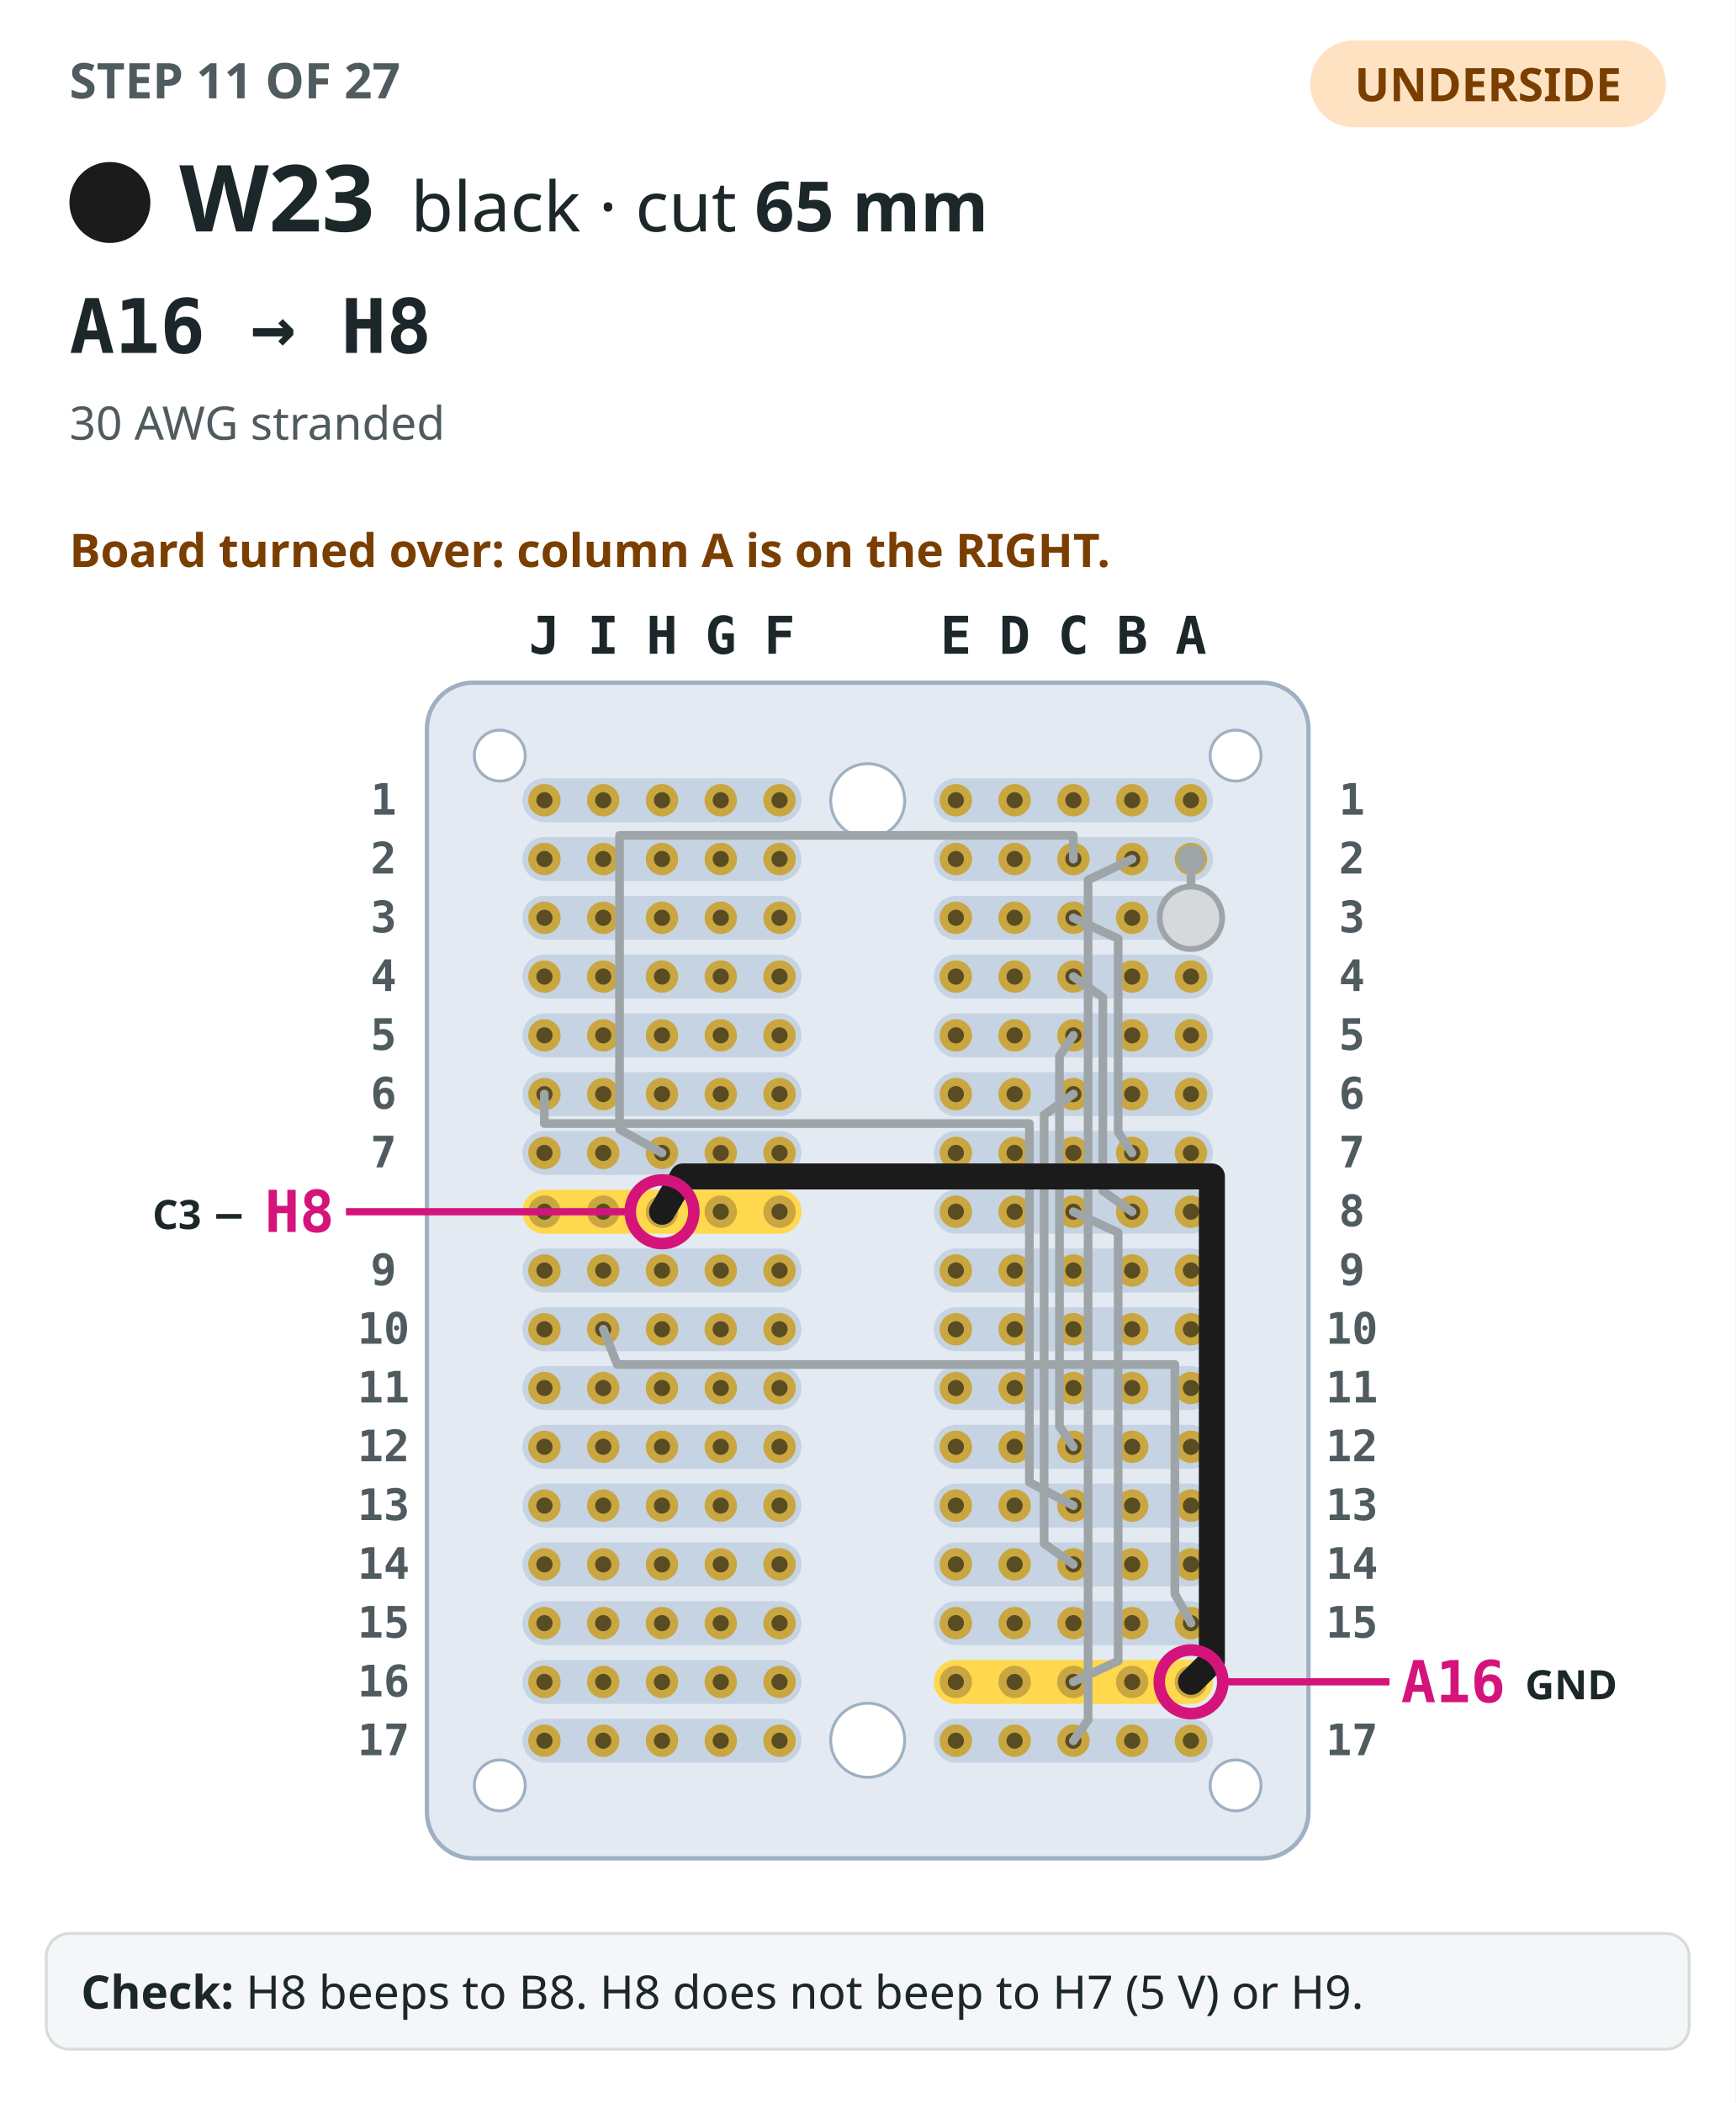
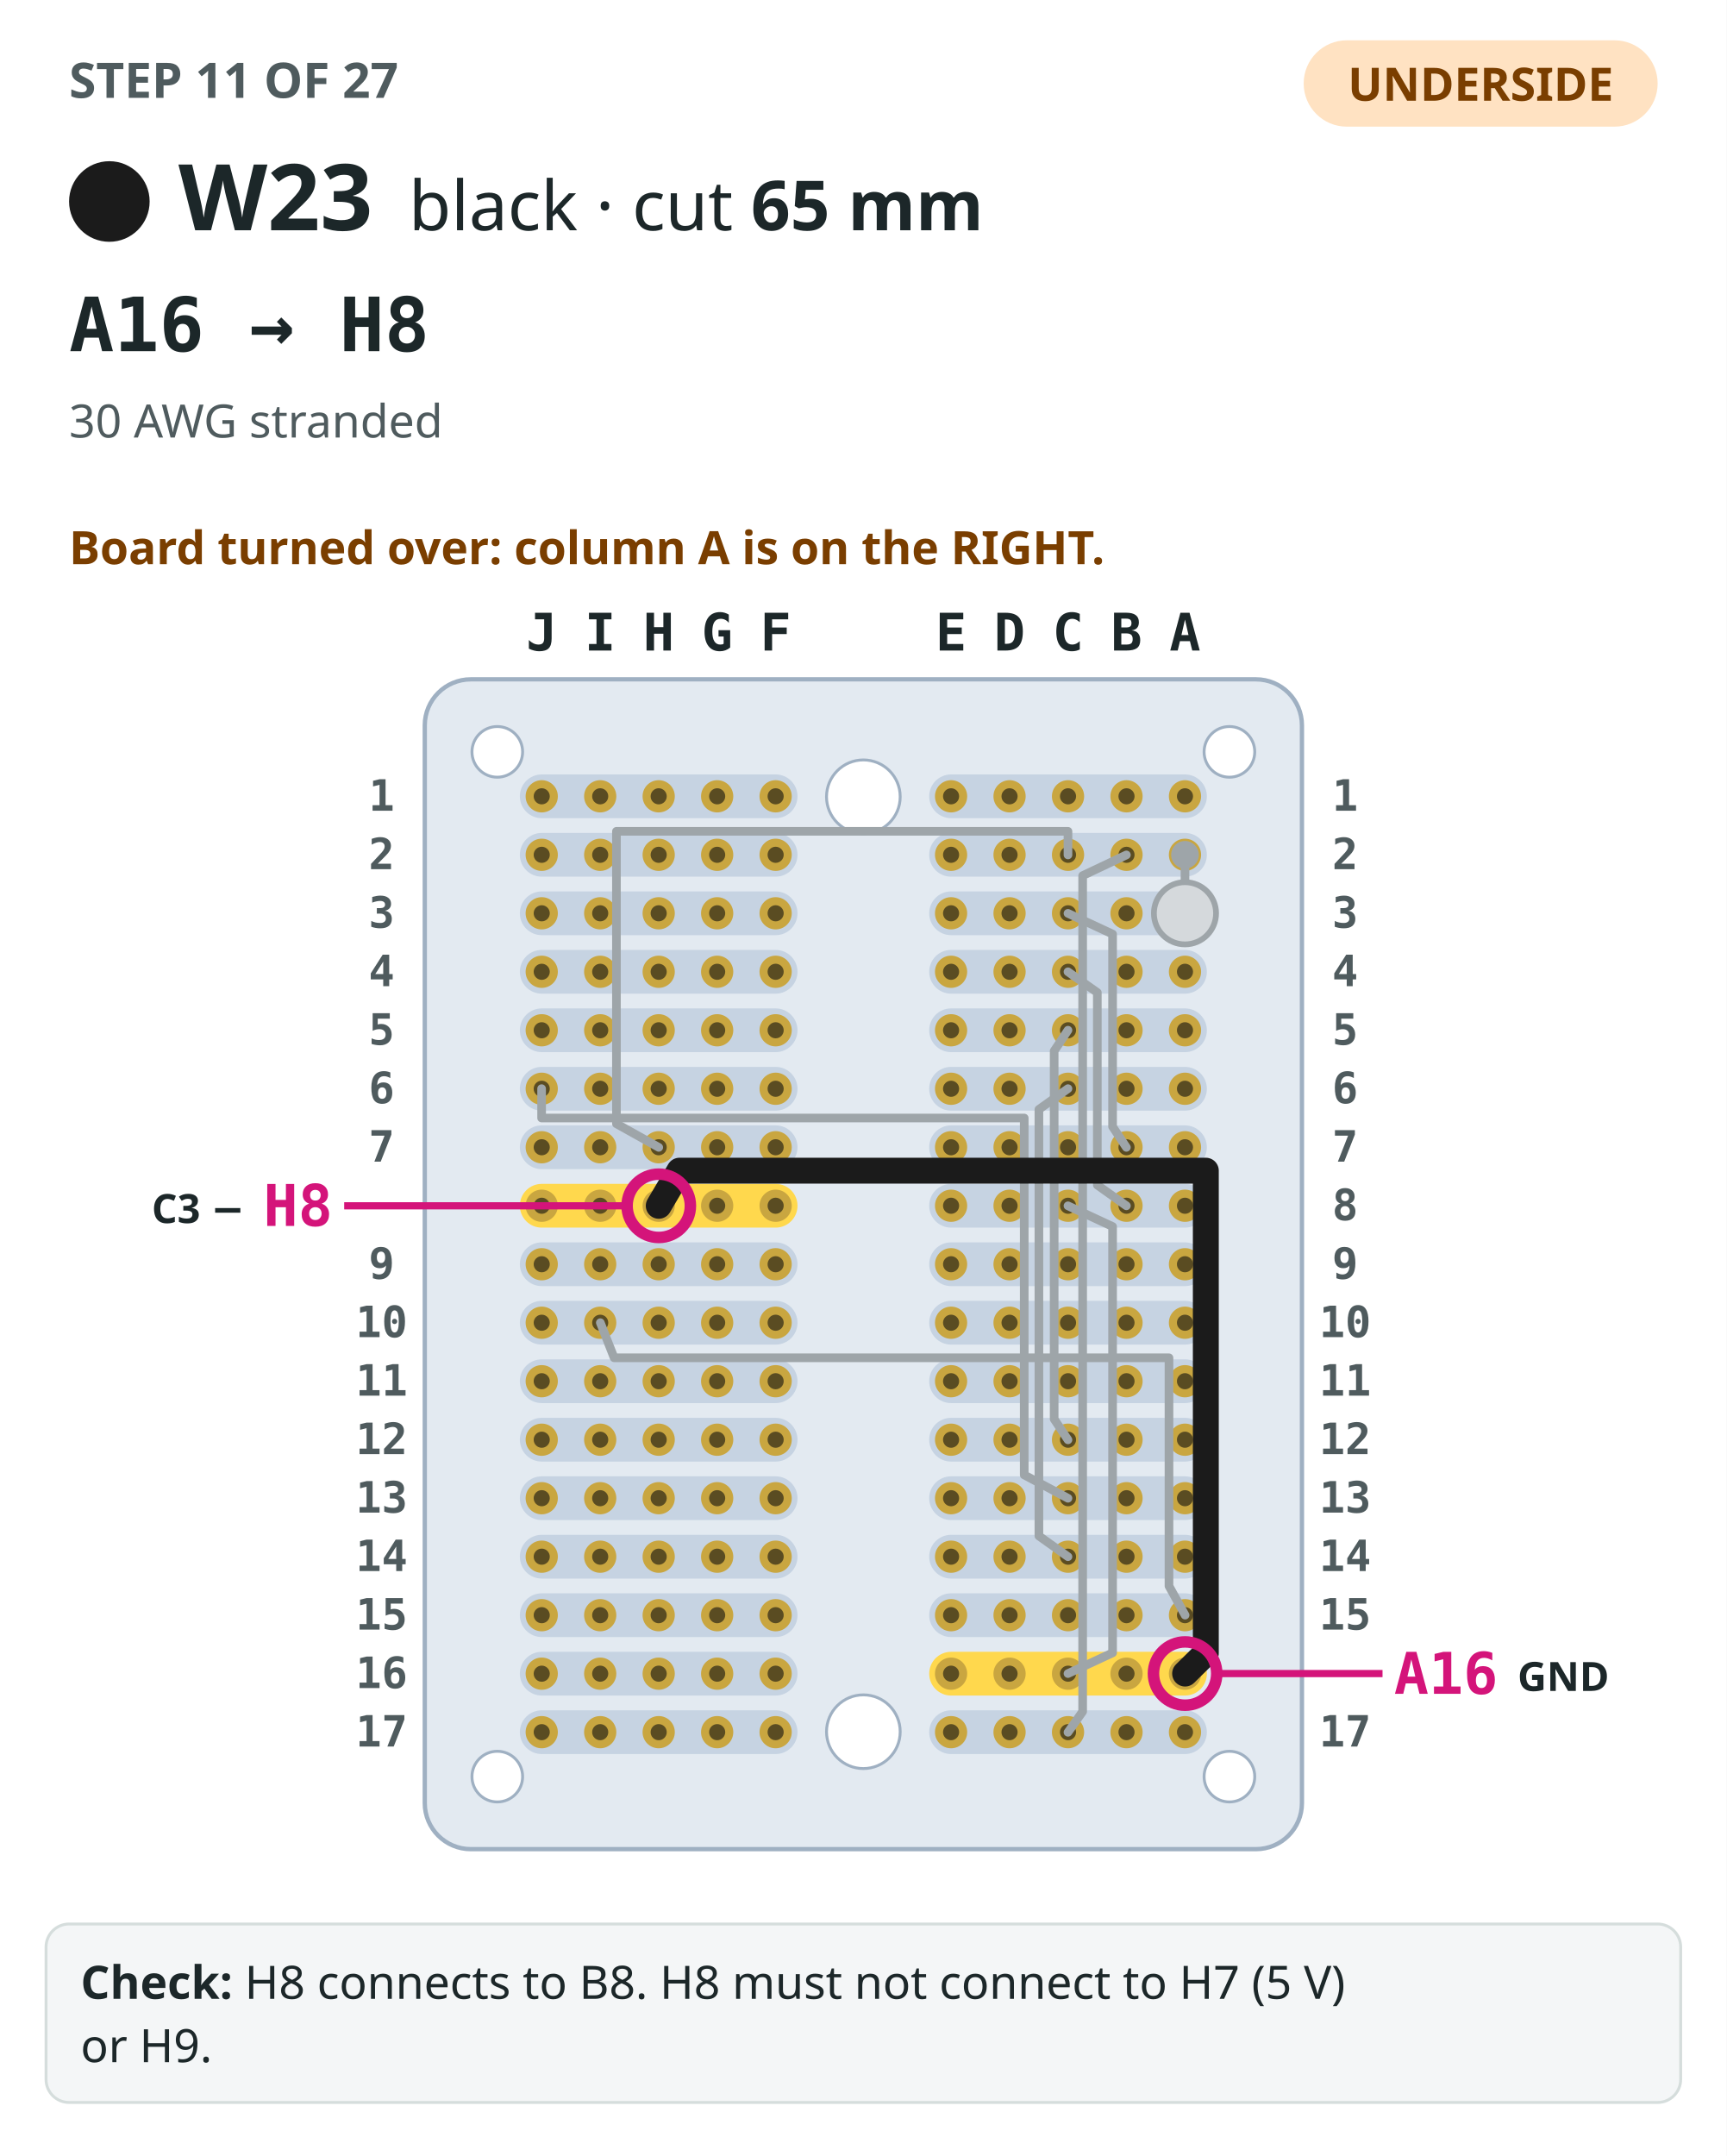
- <svg xmlns="http://www.w3.org/2000/svg" viewBox="0 0 600 727" role="img" aria-label="Step 11: The perfboard seen from the underside, turned over so column A is on the right, with the 10 earlier steps drawn in grey. W23, black, drawn bold from A16 to H8, both ends circled.">
-   <rect width="600" height="727" fill="#ffffff" />
+ <svg xmlns="http://www.w3.org/2000/svg" viewBox="0 0 600 749" role="img" aria-label="Step 11: The perfboard seen from the underside, turned over so column A is on the right, with the 10 earlier steps drawn in grey. W23, black, drawn bold from A16 to H8, both ends circled.">
+   <rect width="600" height="749" fill="#ffffff" />
  <text x="24" y="34" font-family="IBM Plex Sans,ui-sans-serif,system-ui,sans-serif" font-size="17" font-weight="700" fill="#4f5b5e">STEP 11 OF 27</text>
  <rect x="453" y="14" width="123" height="30" rx="15" fill="#ffe2c2" />
  <text x="514.5" y="35" text-anchor="middle" font-family="IBM Plex Sans,ui-sans-serif,system-ui,sans-serif" font-size="16" font-weight="700" fill="#7a3e00">UNDERSIDE</text>
  <circle cx="38" cy="70" r="13" fill="#1b1b1b" stroke="#1b1b1b" stroke-width="2" />
  <text x="62" y="80" font-family="IBM Plex Sans,ui-sans-serif,system-ui,sans-serif" font-size="32" font-weight="700" fill="#1c2729">W23</text>
  <text x="142" y="80" font-family="IBM Plex Sans,ui-sans-serif,system-ui,sans-serif" font-size="24" fill="#1c2729">black · cut <tspan font-weight="700">65 mm</tspan>
  </text>
  <text x="24" y="122" font-family="IBM Plex Mono,ui-monospace,SFMono-Regular,Menlo,monospace" font-size="26" font-weight="700" fill="#1c2729">A16 → H8</text>
  <text x="24" y="152" font-family="IBM Plex Sans,ui-sans-serif,system-ui,sans-serif" font-size="16" fill="#4f5b5e">30 AWG stranded</text>
  <text x="24" y="196" font-family="IBM Plex Sans,ui-sans-serif,system-ui,sans-serif" font-size="16" font-weight="600" fill="#7a3e00">Board turned over: column A is on the RIGHT.</text>
  <rect x="147.6" y="236" width="304.8" height="406.4" rx="16" fill="#e3eaf1" stroke="#9fb0c2" stroke-width="1.5" />
  <rect x="322.88" y="269.04" width="96.48" height="15.2" rx="7.6" fill="#c6d3e2" />
  <rect x="180.64" y="269.04" width="96.48" height="15.2" rx="7.6" fill="#c6d3e2" />
  <rect x="322.88" y="289.36" width="96.48" height="15.2" rx="7.6" fill="#c6d3e2" />
  <rect x="180.64" y="289.36" width="96.48" height="15.2" rx="7.6" fill="#c6d3e2" />
  <rect x="322.88" y="309.68" width="96.48" height="15.2" rx="7.6" fill="#c6d3e2" />
  <rect x="180.64" y="309.68" width="96.48" height="15.2" rx="7.6" fill="#c6d3e2" />
  <rect x="322.88" y="330" width="96.48" height="15.2" rx="7.6" fill="#c6d3e2" />
  <rect x="180.64" y="330" width="96.48" height="15.2" rx="7.6" fill="#c6d3e2" />
  <rect x="322.88" y="350.32" width="96.48" height="15.2" rx="7.6" fill="#c6d3e2" />
  <rect x="180.64" y="350.32" width="96.48" height="15.2" rx="7.6" fill="#c6d3e2" />
  <rect x="322.88" y="370.64" width="96.48" height="15.2" rx="7.6" fill="#c6d3e2" />
  <rect x="180.64" y="370.64" width="96.48" height="15.2" rx="7.6" fill="#c6d3e2" />
  <rect x="322.88" y="390.96" width="96.48" height="15.2" rx="7.6" fill="#c6d3e2" />
  <rect x="180.64" y="390.96" width="96.48" height="15.2" rx="7.6" fill="#c6d3e2" />
  <rect x="322.88" y="411.28" width="96.48" height="15.2" rx="7.6" fill="#c6d3e2" />
  <rect x="180.64" y="411.28" width="96.48" height="15.2" rx="7.6" fill="#ffd84d" />
  <rect x="322.88" y="431.6" width="96.48" height="15.2" rx="7.6" fill="#c6d3e2" />
  <rect x="180.64" y="431.6" width="96.48" height="15.2" rx="7.6" fill="#c6d3e2" />
  <rect x="322.88" y="451.92" width="96.48" height="15.2" rx="7.6" fill="#c6d3e2" />
  <rect x="180.64" y="451.92" width="96.48" height="15.2" rx="7.6" fill="#c6d3e2" />
  <rect x="322.88" y="472.24" width="96.48" height="15.2" rx="7.6" fill="#c6d3e2" />
  <rect x="180.64" y="472.24" width="96.48" height="15.2" rx="7.6" fill="#c6d3e2" />
  <rect x="322.88" y="492.56" width="96.48" height="15.2" rx="7.6" fill="#c6d3e2" />
  <rect x="180.64" y="492.56" width="96.48" height="15.2" rx="7.6" fill="#c6d3e2" />
  <rect x="322.88" y="512.88" width="96.48" height="15.2" rx="7.6" fill="#c6d3e2" />
  <rect x="180.64" y="512.88" width="96.48" height="15.2" rx="7.6" fill="#c6d3e2" />
  <rect x="322.88" y="533.2" width="96.48" height="15.2" rx="7.6" fill="#c6d3e2" />
  <rect x="180.64" y="533.2" width="96.48" height="15.2" rx="7.6" fill="#c6d3e2" />
  <rect x="322.88" y="553.52" width="96.48" height="15.2" rx="7.6" fill="#c6d3e2" />
  <rect x="180.64" y="553.52" width="96.48" height="15.2" rx="7.6" fill="#c6d3e2" />
  <rect x="322.88" y="573.84" width="96.48" height="15.2" rx="7.6" fill="#ffd84d" />
  <rect x="180.64" y="573.84" width="96.48" height="15.2" rx="7.6" fill="#c6d3e2" />
  <rect x="322.88" y="594.16" width="96.48" height="15.2" rx="7.6" fill="#c6d3e2" />
  <rect x="180.64" y="594.16" width="96.48" height="15.2" rx="7.6" fill="#c6d3e2" />
  <circle cx="300" cy="276.8" r="12.8" fill="#ffffff" stroke="#9fb0c2" />
  <circle cx="300" cy="601.6" r="12.8" fill="#ffffff" stroke="#9fb0c2" />
  <circle cx="427.2" cy="261.2" r="8.8" fill="#ffffff" stroke="#9fb0c2" />
  <circle cx="172.8" cy="261.2" r="8.8" fill="#ffffff" stroke="#9fb0c2" />
  <circle cx="427.2" cy="617.2" r="8.8" fill="#ffffff" stroke="#9fb0c2" />
  <circle cx="172.8" cy="617.2" r="8.8" fill="#ffffff" stroke="#9fb0c2" />
  <circle cx="411.76" cy="276.64" r="5.6" fill="#c9a640" />
  <circle cx="411.76" cy="276.64" r="2.8" fill="#5a4c22" />
  <circle cx="391.44" cy="276.64" r="5.6" fill="#c9a640" />
  <circle cx="391.44" cy="276.64" r="2.8" fill="#5a4c22" />
  <circle cx="371.12" cy="276.64" r="5.6" fill="#c9a640" />
  <circle cx="371.12" cy="276.64" r="2.8" fill="#5a4c22" />
  <circle cx="350.8" cy="276.64" r="5.6" fill="#c9a640" />
  <circle cx="350.8" cy="276.64" r="2.8" fill="#5a4c22" />
  <circle cx="330.48" cy="276.64" r="5.6" fill="#c9a640" />
  <circle cx="330.48" cy="276.64" r="2.8" fill="#5a4c22" />
  <circle cx="269.52" cy="276.64" r="5.6" fill="#c9a640" />
  <circle cx="269.52" cy="276.64" r="2.8" fill="#5a4c22" />
  <circle cx="249.2" cy="276.64" r="5.6" fill="#c9a640" />
  <circle cx="249.2" cy="276.64" r="2.8" fill="#5a4c22" />
  <circle cx="228.88" cy="276.64" r="5.6" fill="#c9a640" />
  <circle cx="228.88" cy="276.64" r="2.8" fill="#5a4c22" />
  <circle cx="208.56" cy="276.64" r="5.6" fill="#c9a640" />
  <circle cx="208.56" cy="276.64" r="2.8" fill="#5a4c22" />
  <circle cx="188.24" cy="276.64" r="5.6" fill="#c9a640" />
  <circle cx="188.24" cy="276.64" r="2.8" fill="#5a4c22" />
  <circle cx="411.76" cy="296.96" r="5.6" fill="#c9a640" />
  <circle cx="411.76" cy="296.96" r="2.8" fill="#5a4c22" />
  <circle cx="391.44" cy="296.96" r="5.6" fill="#c9a640" />
  <circle cx="391.44" cy="296.96" r="2.8" fill="#5a4c22" />
  <circle cx="371.12" cy="296.96" r="5.6" fill="#c9a640" />
  <circle cx="371.12" cy="296.96" r="2.8" fill="#5a4c22" />
  <circle cx="350.8" cy="296.96" r="5.6" fill="#c9a640" />
  <circle cx="350.8" cy="296.96" r="2.8" fill="#5a4c22" />
  <circle cx="330.48" cy="296.96" r="5.6" fill="#c9a640" />
  <circle cx="330.48" cy="296.96" r="2.8" fill="#5a4c22" />
  <circle cx="269.52" cy="296.96" r="5.6" fill="#c9a640" />
  <circle cx="269.52" cy="296.96" r="2.8" fill="#5a4c22" />
  <circle cx="249.2" cy="296.96" r="5.6" fill="#c9a640" />
  <circle cx="249.2" cy="296.96" r="2.8" fill="#5a4c22" />
  <circle cx="228.88" cy="296.96" r="5.6" fill="#c9a640" />
  <circle cx="228.88" cy="296.96" r="2.8" fill="#5a4c22" />
  <circle cx="208.56" cy="296.96" r="5.6" fill="#c9a640" />
  <circle cx="208.56" cy="296.96" r="2.8" fill="#5a4c22" />
  <circle cx="188.24" cy="296.96" r="5.6" fill="#c9a640" />
  <circle cx="188.24" cy="296.96" r="2.8" fill="#5a4c22" />
  <circle cx="411.76" cy="317.28" r="5.6" fill="#c9a640" />
  <circle cx="411.76" cy="317.28" r="2.8" fill="#5a4c22" />
  <circle cx="391.44" cy="317.28" r="5.6" fill="#c9a640" />
  <circle cx="391.44" cy="317.28" r="2.8" fill="#5a4c22" />
  <circle cx="371.12" cy="317.28" r="5.6" fill="#c9a640" />
  <circle cx="371.12" cy="317.28" r="2.8" fill="#5a4c22" />
  <circle cx="350.8" cy="317.28" r="5.6" fill="#c9a640" />
  <circle cx="350.8" cy="317.28" r="2.8" fill="#5a4c22" />
  <circle cx="330.48" cy="317.28" r="5.6" fill="#c9a640" />
  <circle cx="330.48" cy="317.28" r="2.8" fill="#5a4c22" />
  <circle cx="269.52" cy="317.28" r="5.6" fill="#c9a640" />
  <circle cx="269.52" cy="317.28" r="2.8" fill="#5a4c22" />
  <circle cx="249.2" cy="317.28" r="5.6" fill="#c9a640" />
  <circle cx="249.2" cy="317.28" r="2.8" fill="#5a4c22" />
  <circle cx="228.88" cy="317.28" r="5.6" fill="#c9a640" />
  <circle cx="228.88" cy="317.28" r="2.8" fill="#5a4c22" />
  <circle cx="208.56" cy="317.28" r="5.6" fill="#c9a640" />
  <circle cx="208.56" cy="317.28" r="2.8" fill="#5a4c22" />
  <circle cx="188.24" cy="317.28" r="5.6" fill="#c9a640" />
  <circle cx="188.24" cy="317.28" r="2.8" fill="#5a4c22" />
  <circle cx="411.76" cy="337.6" r="5.6" fill="#c9a640" />
  <circle cx="411.76" cy="337.6" r="2.8" fill="#5a4c22" />
  <circle cx="391.44" cy="337.6" r="5.6" fill="#c9a640" />
  <circle cx="391.44" cy="337.6" r="2.8" fill="#5a4c22" />
  <circle cx="371.12" cy="337.6" r="5.6" fill="#c9a640" />
  <circle cx="371.12" cy="337.6" r="2.8" fill="#5a4c22" />
  <circle cx="350.8" cy="337.6" r="5.6" fill="#c9a640" />
  <circle cx="350.8" cy="337.6" r="2.8" fill="#5a4c22" />
  <circle cx="330.48" cy="337.6" r="5.6" fill="#c9a640" />
  <circle cx="330.48" cy="337.6" r="2.8" fill="#5a4c22" />
  <circle cx="269.52" cy="337.6" r="5.6" fill="#c9a640" />
  <circle cx="269.52" cy="337.6" r="2.8" fill="#5a4c22" />
  <circle cx="249.2" cy="337.6" r="5.6" fill="#c9a640" />
  <circle cx="249.2" cy="337.6" r="2.8" fill="#5a4c22" />
  <circle cx="228.88" cy="337.6" r="5.6" fill="#c9a640" />
  <circle cx="228.88" cy="337.6" r="2.8" fill="#5a4c22" />
  <circle cx="208.56" cy="337.6" r="5.6" fill="#c9a640" />
  <circle cx="208.56" cy="337.6" r="2.8" fill="#5a4c22" />
  <circle cx="188.24" cy="337.6" r="5.6" fill="#c9a640" />
  <circle cx="188.24" cy="337.6" r="2.8" fill="#5a4c22" />
  <circle cx="411.76" cy="357.92" r="5.6" fill="#c9a640" />
  <circle cx="411.76" cy="357.92" r="2.8" fill="#5a4c22" />
  <circle cx="391.44" cy="357.92" r="5.6" fill="#c9a640" />
  <circle cx="391.44" cy="357.92" r="2.8" fill="#5a4c22" />
  <circle cx="371.12" cy="357.92" r="5.6" fill="#c9a640" />
  <circle cx="371.12" cy="357.92" r="2.8" fill="#5a4c22" />
  <circle cx="350.8" cy="357.92" r="5.6" fill="#c9a640" />
  <circle cx="350.8" cy="357.92" r="2.8" fill="#5a4c22" />
  <circle cx="330.48" cy="357.92" r="5.6" fill="#c9a640" />
  <circle cx="330.48" cy="357.92" r="2.8" fill="#5a4c22" />
  <circle cx="269.52" cy="357.92" r="5.6" fill="#c9a640" />
  <circle cx="269.52" cy="357.92" r="2.8" fill="#5a4c22" />
  <circle cx="249.2" cy="357.92" r="5.6" fill="#c9a640" />
  <circle cx="249.2" cy="357.92" r="2.8" fill="#5a4c22" />
  <circle cx="228.88" cy="357.92" r="5.6" fill="#c9a640" />
  <circle cx="228.88" cy="357.92" r="2.8" fill="#5a4c22" />
  <circle cx="208.56" cy="357.92" r="5.6" fill="#c9a640" />
  <circle cx="208.56" cy="357.92" r="2.8" fill="#5a4c22" />
  <circle cx="188.24" cy="357.92" r="5.6" fill="#c9a640" />
  <circle cx="188.24" cy="357.92" r="2.8" fill="#5a4c22" />
  <circle cx="411.76" cy="378.24" r="5.6" fill="#c9a640" />
  <circle cx="411.76" cy="378.24" r="2.8" fill="#5a4c22" />
  <circle cx="391.44" cy="378.24" r="5.6" fill="#c9a640" />
  <circle cx="391.44" cy="378.24" r="2.8" fill="#5a4c22" />
  <circle cx="371.12" cy="378.24" r="5.6" fill="#c9a640" />
  <circle cx="371.12" cy="378.24" r="2.8" fill="#5a4c22" />
  <circle cx="350.8" cy="378.24" r="5.6" fill="#c9a640" />
  <circle cx="350.8" cy="378.24" r="2.8" fill="#5a4c22" />
  <circle cx="330.48" cy="378.24" r="5.6" fill="#c9a640" />
  <circle cx="330.48" cy="378.24" r="2.8" fill="#5a4c22" />
  <circle cx="269.52" cy="378.24" r="5.6" fill="#c9a640" />
  <circle cx="269.52" cy="378.24" r="2.8" fill="#5a4c22" />
  <circle cx="249.2" cy="378.24" r="5.6" fill="#c9a640" />
  <circle cx="249.2" cy="378.24" r="2.8" fill="#5a4c22" />
  <circle cx="228.88" cy="378.24" r="5.6" fill="#c9a640" />
  <circle cx="228.88" cy="378.24" r="2.8" fill="#5a4c22" />
  <circle cx="208.56" cy="378.24" r="5.6" fill="#c9a640" />
  <circle cx="208.56" cy="378.24" r="2.8" fill="#5a4c22" />
  <circle cx="188.24" cy="378.24" r="5.6" fill="#c9a640" />
  <circle cx="188.24" cy="378.24" r="2.8" fill="#5a4c22" />
  <circle cx="411.76" cy="398.56" r="5.6" fill="#c9a640" />
  <circle cx="411.76" cy="398.56" r="2.8" fill="#5a4c22" />
  <circle cx="391.44" cy="398.56" r="5.6" fill="#c9a640" />
  <circle cx="391.44" cy="398.56" r="2.8" fill="#5a4c22" />
  <circle cx="371.12" cy="398.56" r="5.6" fill="#c9a640" />
  <circle cx="371.12" cy="398.56" r="2.8" fill="#5a4c22" />
  <circle cx="350.8" cy="398.56" r="5.6" fill="#c9a640" />
  <circle cx="350.8" cy="398.56" r="2.8" fill="#5a4c22" />
  <circle cx="330.48" cy="398.56" r="5.6" fill="#c9a640" />
  <circle cx="330.48" cy="398.56" r="2.8" fill="#5a4c22" />
  <circle cx="269.52" cy="398.56" r="5.6" fill="#c9a640" />
  <circle cx="269.52" cy="398.56" r="2.8" fill="#5a4c22" />
  <circle cx="249.2" cy="398.56" r="5.6" fill="#c9a640" />
  <circle cx="249.2" cy="398.56" r="2.8" fill="#5a4c22" />
  <circle cx="228.88" cy="398.56" r="5.6" fill="#c9a640" />
  <circle cx="228.88" cy="398.56" r="2.8" fill="#5a4c22" />
  <circle cx="208.56" cy="398.56" r="5.6" fill="#c9a640" />
  <circle cx="208.56" cy="398.56" r="2.8" fill="#5a4c22" />
  <circle cx="188.24" cy="398.56" r="5.6" fill="#c9a640" />
  <circle cx="188.24" cy="398.56" r="2.8" fill="#5a4c22" />
  <circle cx="411.76" cy="418.88" r="5.6" fill="#c9a640" />
  <circle cx="411.76" cy="418.88" r="2.8" fill="#5a4c22" />
  <circle cx="391.44" cy="418.88" r="5.6" fill="#c9a640" />
  <circle cx="391.44" cy="418.88" r="2.8" fill="#5a4c22" />
  <circle cx="371.12" cy="418.88" r="5.6" fill="#c9a640" />
  <circle cx="371.12" cy="418.88" r="2.8" fill="#5a4c22" />
  <circle cx="350.8" cy="418.88" r="5.6" fill="#c9a640" />
  <circle cx="350.8" cy="418.88" r="2.8" fill="#5a4c22" />
  <circle cx="330.48" cy="418.88" r="5.6" fill="#c9a640" />
  <circle cx="330.48" cy="418.88" r="2.8" fill="#5a4c22" />
  <circle cx="269.52" cy="418.88" r="5.6" fill="#c9a640" />
  <circle cx="269.52" cy="418.88" r="2.8" fill="#5a4c22" />
  <circle cx="249.2" cy="418.88" r="5.6" fill="#c9a640" />
  <circle cx="249.2" cy="418.88" r="2.8" fill="#5a4c22" />
  <circle cx="228.88" cy="418.88" r="5.6" fill="#c9a640" />
  <circle cx="228.88" cy="418.88" r="2.8" fill="#5a4c22" />
  <circle cx="208.56" cy="418.88" r="5.6" fill="#c9a640" />
  <circle cx="208.56" cy="418.88" r="2.8" fill="#5a4c22" />
  <circle cx="188.24" cy="418.88" r="5.6" fill="#c9a640" />
  <circle cx="188.24" cy="418.88" r="2.8" fill="#5a4c22" />
  <circle cx="411.76" cy="439.2" r="5.6" fill="#c9a640" />
  <circle cx="411.76" cy="439.2" r="2.8" fill="#5a4c22" />
  <circle cx="391.44" cy="439.2" r="5.6" fill="#c9a640" />
  <circle cx="391.44" cy="439.2" r="2.8" fill="#5a4c22" />
  <circle cx="371.12" cy="439.2" r="5.6" fill="#c9a640" />
  <circle cx="371.12" cy="439.2" r="2.8" fill="#5a4c22" />
  <circle cx="350.8" cy="439.2" r="5.6" fill="#c9a640" />
  <circle cx="350.8" cy="439.2" r="2.8" fill="#5a4c22" />
  <circle cx="330.48" cy="439.2" r="5.6" fill="#c9a640" />
  <circle cx="330.48" cy="439.2" r="2.8" fill="#5a4c22" />
  <circle cx="269.52" cy="439.2" r="5.6" fill="#c9a640" />
  <circle cx="269.52" cy="439.2" r="2.8" fill="#5a4c22" />
  <circle cx="249.2" cy="439.2" r="5.6" fill="#c9a640" />
  <circle cx="249.2" cy="439.2" r="2.8" fill="#5a4c22" />
  <circle cx="228.88" cy="439.2" r="5.6" fill="#c9a640" />
  <circle cx="228.88" cy="439.2" r="2.8" fill="#5a4c22" />
  <circle cx="208.56" cy="439.2" r="5.6" fill="#c9a640" />
  <circle cx="208.56" cy="439.2" r="2.8" fill="#5a4c22" />
  <circle cx="188.24" cy="439.2" r="5.6" fill="#c9a640" />
  <circle cx="188.24" cy="439.2" r="2.8" fill="#5a4c22" />
  <circle cx="411.76" cy="459.52" r="5.6" fill="#c9a640" />
  <circle cx="411.76" cy="459.52" r="2.8" fill="#5a4c22" />
  <circle cx="391.44" cy="459.52" r="5.6" fill="#c9a640" />
  <circle cx="391.44" cy="459.52" r="2.8" fill="#5a4c22" />
  <circle cx="371.12" cy="459.52" r="5.6" fill="#c9a640" />
  <circle cx="371.12" cy="459.52" r="2.8" fill="#5a4c22" />
  <circle cx="350.8" cy="459.52" r="5.6" fill="#c9a640" />
  <circle cx="350.8" cy="459.52" r="2.8" fill="#5a4c22" />
  <circle cx="330.48" cy="459.52" r="5.6" fill="#c9a640" />
  <circle cx="330.48" cy="459.52" r="2.8" fill="#5a4c22" />
  <circle cx="269.52" cy="459.52" r="5.6" fill="#c9a640" />
  <circle cx="269.52" cy="459.52" r="2.8" fill="#5a4c22" />
  <circle cx="249.2" cy="459.52" r="5.6" fill="#c9a640" />
  <circle cx="249.2" cy="459.52" r="2.8" fill="#5a4c22" />
  <circle cx="228.88" cy="459.52" r="5.6" fill="#c9a640" />
  <circle cx="228.88" cy="459.52" r="2.8" fill="#5a4c22" />
  <circle cx="208.56" cy="459.52" r="5.6" fill="#c9a640" />
  <circle cx="208.56" cy="459.52" r="2.8" fill="#5a4c22" />
  <circle cx="188.24" cy="459.52" r="5.6" fill="#c9a640" />
  <circle cx="188.24" cy="459.52" r="2.8" fill="#5a4c22" />
  <circle cx="411.76" cy="479.84" r="5.6" fill="#c9a640" />
  <circle cx="411.76" cy="479.84" r="2.8" fill="#5a4c22" />
  <circle cx="391.44" cy="479.84" r="5.6" fill="#c9a640" />
  <circle cx="391.44" cy="479.84" r="2.8" fill="#5a4c22" />
  <circle cx="371.12" cy="479.84" r="5.6" fill="#c9a640" />
  <circle cx="371.12" cy="479.84" r="2.8" fill="#5a4c22" />
  <circle cx="350.8" cy="479.84" r="5.6" fill="#c9a640" />
  <circle cx="350.8" cy="479.84" r="2.8" fill="#5a4c22" />
  <circle cx="330.48" cy="479.84" r="5.6" fill="#c9a640" />
  <circle cx="330.48" cy="479.84" r="2.8" fill="#5a4c22" />
  <circle cx="269.52" cy="479.84" r="5.6" fill="#c9a640" />
  <circle cx="269.52" cy="479.84" r="2.8" fill="#5a4c22" />
  <circle cx="249.2" cy="479.84" r="5.6" fill="#c9a640" />
  <circle cx="249.2" cy="479.84" r="2.8" fill="#5a4c22" />
  <circle cx="228.88" cy="479.84" r="5.6" fill="#c9a640" />
  <circle cx="228.88" cy="479.84" r="2.8" fill="#5a4c22" />
  <circle cx="208.56" cy="479.84" r="5.6" fill="#c9a640" />
  <circle cx="208.56" cy="479.84" r="2.8" fill="#5a4c22" />
  <circle cx="188.24" cy="479.84" r="5.6" fill="#c9a640" />
  <circle cx="188.24" cy="479.84" r="2.8" fill="#5a4c22" />
  <circle cx="411.76" cy="500.16" r="5.6" fill="#c9a640" />
  <circle cx="411.76" cy="500.16" r="2.8" fill="#5a4c22" />
  <circle cx="391.44" cy="500.16" r="5.6" fill="#c9a640" />
  <circle cx="391.44" cy="500.16" r="2.8" fill="#5a4c22" />
  <circle cx="371.12" cy="500.16" r="5.6" fill="#c9a640" />
  <circle cx="371.12" cy="500.16" r="2.8" fill="#5a4c22" />
  <circle cx="350.8" cy="500.16" r="5.6" fill="#c9a640" />
  <circle cx="350.8" cy="500.16" r="2.8" fill="#5a4c22" />
  <circle cx="330.48" cy="500.16" r="5.6" fill="#c9a640" />
  <circle cx="330.48" cy="500.16" r="2.8" fill="#5a4c22" />
  <circle cx="269.52" cy="500.16" r="5.6" fill="#c9a640" />
  <circle cx="269.52" cy="500.16" r="2.8" fill="#5a4c22" />
  <circle cx="249.2" cy="500.16" r="5.6" fill="#c9a640" />
  <circle cx="249.2" cy="500.16" r="2.8" fill="#5a4c22" />
  <circle cx="228.88" cy="500.16" r="5.6" fill="#c9a640" />
  <circle cx="228.88" cy="500.16" r="2.8" fill="#5a4c22" />
  <circle cx="208.56" cy="500.16" r="5.6" fill="#c9a640" />
  <circle cx="208.56" cy="500.16" r="2.8" fill="#5a4c22" />
  <circle cx="188.24" cy="500.16" r="5.6" fill="#c9a640" />
  <circle cx="188.24" cy="500.16" r="2.8" fill="#5a4c22" />
  <circle cx="411.76" cy="520.48" r="5.6" fill="#c9a640" />
  <circle cx="411.76" cy="520.48" r="2.8" fill="#5a4c22" />
  <circle cx="391.44" cy="520.48" r="5.6" fill="#c9a640" />
  <circle cx="391.44" cy="520.48" r="2.8" fill="#5a4c22" />
  <circle cx="371.12" cy="520.48" r="5.6" fill="#c9a640" />
  <circle cx="371.12" cy="520.48" r="2.8" fill="#5a4c22" />
  <circle cx="350.8" cy="520.48" r="5.6" fill="#c9a640" />
  <circle cx="350.8" cy="520.48" r="2.8" fill="#5a4c22" />
  <circle cx="330.48" cy="520.48" r="5.6" fill="#c9a640" />
  <circle cx="330.48" cy="520.48" r="2.8" fill="#5a4c22" />
  <circle cx="269.52" cy="520.48" r="5.6" fill="#c9a640" />
  <circle cx="269.52" cy="520.48" r="2.8" fill="#5a4c22" />
  <circle cx="249.2" cy="520.48" r="5.6" fill="#c9a640" />
  <circle cx="249.2" cy="520.48" r="2.8" fill="#5a4c22" />
  <circle cx="228.88" cy="520.48" r="5.6" fill="#c9a640" />
  <circle cx="228.88" cy="520.48" r="2.8" fill="#5a4c22" />
  <circle cx="208.56" cy="520.48" r="5.6" fill="#c9a640" />
  <circle cx="208.56" cy="520.48" r="2.8" fill="#5a4c22" />
  <circle cx="188.24" cy="520.48" r="5.6" fill="#c9a640" />
  <circle cx="188.24" cy="520.48" r="2.8" fill="#5a4c22" />
  <circle cx="411.76" cy="540.8" r="5.6" fill="#c9a640" />
  <circle cx="411.76" cy="540.8" r="2.8" fill="#5a4c22" />
  <circle cx="391.44" cy="540.8" r="5.6" fill="#c9a640" />
  <circle cx="391.44" cy="540.8" r="2.8" fill="#5a4c22" />
  <circle cx="371.12" cy="540.8" r="5.6" fill="#c9a640" />
  <circle cx="371.12" cy="540.8" r="2.8" fill="#5a4c22" />
  <circle cx="350.8" cy="540.8" r="5.6" fill="#c9a640" />
  <circle cx="350.8" cy="540.8" r="2.8" fill="#5a4c22" />
  <circle cx="330.48" cy="540.8" r="5.6" fill="#c9a640" />
  <circle cx="330.48" cy="540.8" r="2.8" fill="#5a4c22" />
  <circle cx="269.52" cy="540.8" r="5.6" fill="#c9a640" />
  <circle cx="269.52" cy="540.8" r="2.8" fill="#5a4c22" />
  <circle cx="249.2" cy="540.8" r="5.6" fill="#c9a640" />
  <circle cx="249.2" cy="540.8" r="2.8" fill="#5a4c22" />
  <circle cx="228.88" cy="540.8" r="5.6" fill="#c9a640" />
  <circle cx="228.88" cy="540.8" r="2.8" fill="#5a4c22" />
  <circle cx="208.56" cy="540.8" r="5.6" fill="#c9a640" />
  <circle cx="208.56" cy="540.8" r="2.8" fill="#5a4c22" />
  <circle cx="188.24" cy="540.8" r="5.6" fill="#c9a640" />
  <circle cx="188.24" cy="540.8" r="2.8" fill="#5a4c22" />
  <circle cx="411.76" cy="561.12" r="5.6" fill="#c9a640" />
  <circle cx="411.76" cy="561.12" r="2.8" fill="#5a4c22" />
  <circle cx="391.44" cy="561.12" r="5.6" fill="#c9a640" />
  <circle cx="391.44" cy="561.12" r="2.8" fill="#5a4c22" />
  <circle cx="371.12" cy="561.12" r="5.6" fill="#c9a640" />
  <circle cx="371.12" cy="561.12" r="2.8" fill="#5a4c22" />
  <circle cx="350.8" cy="561.12" r="5.6" fill="#c9a640" />
  <circle cx="350.8" cy="561.12" r="2.8" fill="#5a4c22" />
  <circle cx="330.48" cy="561.12" r="5.6" fill="#c9a640" />
  <circle cx="330.48" cy="561.12" r="2.8" fill="#5a4c22" />
  <circle cx="269.52" cy="561.12" r="5.6" fill="#c9a640" />
  <circle cx="269.52" cy="561.12" r="2.8" fill="#5a4c22" />
  <circle cx="249.2" cy="561.12" r="5.6" fill="#c9a640" />
  <circle cx="249.2" cy="561.12" r="2.8" fill="#5a4c22" />
  <circle cx="228.88" cy="561.12" r="5.6" fill="#c9a640" />
  <circle cx="228.88" cy="561.12" r="2.8" fill="#5a4c22" />
  <circle cx="208.56" cy="561.12" r="5.6" fill="#c9a640" />
  <circle cx="208.56" cy="561.12" r="2.8" fill="#5a4c22" />
  <circle cx="188.24" cy="561.12" r="5.6" fill="#c9a640" />
  <circle cx="188.24" cy="561.12" r="2.8" fill="#5a4c22" />
  <circle cx="411.76" cy="581.44" r="5.6" fill="#c9a640" />
  <circle cx="411.76" cy="581.44" r="2.8" fill="#5a4c22" />
  <circle cx="391.44" cy="581.44" r="5.6" fill="#c9a640" />
  <circle cx="391.44" cy="581.44" r="2.8" fill="#5a4c22" />
  <circle cx="371.12" cy="581.44" r="5.6" fill="#c9a640" />
  <circle cx="371.12" cy="581.44" r="2.8" fill="#5a4c22" />
  <circle cx="350.8" cy="581.44" r="5.6" fill="#c9a640" />
  <circle cx="350.8" cy="581.44" r="2.8" fill="#5a4c22" />
  <circle cx="330.48" cy="581.44" r="5.6" fill="#c9a640" />
  <circle cx="330.48" cy="581.44" r="2.8" fill="#5a4c22" />
  <circle cx="269.52" cy="581.44" r="5.6" fill="#c9a640" />
  <circle cx="269.52" cy="581.44" r="2.8" fill="#5a4c22" />
  <circle cx="249.2" cy="581.44" r="5.6" fill="#c9a640" />
  <circle cx="249.2" cy="581.44" r="2.8" fill="#5a4c22" />
  <circle cx="228.88" cy="581.44" r="5.6" fill="#c9a640" />
  <circle cx="228.88" cy="581.44" r="2.8" fill="#5a4c22" />
  <circle cx="208.56" cy="581.44" r="5.6" fill="#c9a640" />
  <circle cx="208.56" cy="581.44" r="2.8" fill="#5a4c22" />
  <circle cx="188.24" cy="581.44" r="5.6" fill="#c9a640" />
  <circle cx="188.24" cy="581.44" r="2.8" fill="#5a4c22" />
  <circle cx="411.76" cy="601.76" r="5.6" fill="#c9a640" />
  <circle cx="411.76" cy="601.76" r="2.8" fill="#5a4c22" />
  <circle cx="391.44" cy="601.76" r="5.6" fill="#c9a640" />
  <circle cx="391.44" cy="601.76" r="2.8" fill="#5a4c22" />
  <circle cx="371.12" cy="601.76" r="5.6" fill="#c9a640" />
  <circle cx="371.12" cy="601.76" r="2.8" fill="#5a4c22" />
  <circle cx="350.8" cy="601.76" r="5.6" fill="#c9a640" />
  <circle cx="350.8" cy="601.76" r="2.8" fill="#5a4c22" />
  <circle cx="330.48" cy="601.76" r="5.6" fill="#c9a640" />
  <circle cx="330.48" cy="601.76" r="2.8" fill="#5a4c22" />
  <circle cx="269.52" cy="601.76" r="5.6" fill="#c9a640" />
  <circle cx="269.52" cy="601.76" r="2.8" fill="#5a4c22" />
  <circle cx="249.2" cy="601.76" r="5.6" fill="#c9a640" />
  <circle cx="249.2" cy="601.76" r="2.8" fill="#5a4c22" />
  <circle cx="228.88" cy="601.76" r="5.6" fill="#c9a640" />
  <circle cx="228.88" cy="601.76" r="2.8" fill="#5a4c22" />
  <circle cx="208.56" cy="601.76" r="5.6" fill="#c9a640" />
  <circle cx="208.56" cy="601.76" r="2.8" fill="#5a4c22" />
  <circle cx="188.24" cy="601.76" r="5.6" fill="#c9a640" />
  <circle cx="188.24" cy="601.76" r="2.8" fill="#5a4c22" />
  <line x1="411.76" y1="317.28" x2="411.76" y2="296.96" stroke="#9ea5a9" stroke-width="3" />
  <circle cx="411.76" cy="317.28" r="10.8" fill="#d5d9dc" stroke="#9ea5a9" stroke-width="2" />
  <circle cx="411.76" cy="296.96" r="4.8" fill="#9ea5a9" />
  <polyline points="391.4,398.6 386.6,391.4 386.6,324.5 371.1,317.3" fill="none" stroke="#9ea5a9" stroke-width="3" stroke-linecap="round" stroke-linejoin="round" />
  <polyline points="391.4,418.9 381.3,411.7 381.3,344.8 371.1,337.6" fill="none" stroke="#9ea5a9" stroke-width="3" stroke-linecap="round" stroke-linejoin="round" />
  <polyline points="371.1,500.2 366.3,493.0 366.3,365.1 371.1,357.9" fill="none" stroke="#9ea5a9" stroke-width="3" stroke-linecap="round" stroke-linejoin="round" />
  <polyline points="371.1,540.8 361.0,533.6 361.0,385.4 371.1,378.2" fill="none" stroke="#9ea5a9" stroke-width="3" stroke-linecap="round" stroke-linejoin="round" />
  <polyline points="371.1,418.9 386.6,426.1 386.6,574.2 371.1,581.4" fill="none" stroke="#9ea5a9" stroke-width="3" stroke-linecap="round" stroke-linejoin="round" />
  <polyline points="371.1,297.0 371.1,288.8 214.2,288.8 214.2,390.4 228.9,398.6" fill="none" stroke="#9ea5a9" stroke-width="3" stroke-linecap="round" stroke-linejoin="round" />
  <polyline points="411.8,561.1 406.2,551.0 406.2,471.7 213.4,471.7 208.6,459.5" fill="none" stroke="#9ea5a9" stroke-width="3" stroke-linecap="round" stroke-linejoin="round" />
  <polyline points="371.1,520.5 355.9,512.4 355.9,388.4 188.2,388.4 188.2,378.2" fill="none" stroke="#9ea5a9" stroke-width="3" stroke-linecap="round" stroke-linejoin="round" />
  <polyline points="391.4,297.0 376.2,304.2 376.2,594.6 371.1,601.8" fill="none" stroke="#9ea5a9" stroke-width="3" stroke-linecap="round" stroke-linejoin="round" />
  <text x="411.76" y="226" text-anchor="middle" font-family="IBM Plex Mono,ui-monospace,SFMono-Regular,Menlo,monospace" font-size="18" font-weight="700" fill="#1c2729">A</text>
  <text x="391.44" y="226" text-anchor="middle" font-family="IBM Plex Mono,ui-monospace,SFMono-Regular,Menlo,monospace" font-size="18" font-weight="700" fill="#1c2729">B</text>
  <text x="371.12" y="226" text-anchor="middle" font-family="IBM Plex Mono,ui-monospace,SFMono-Regular,Menlo,monospace" font-size="18" font-weight="700" fill="#1c2729">C</text>
  <text x="350.8" y="226" text-anchor="middle" font-family="IBM Plex Mono,ui-monospace,SFMono-Regular,Menlo,monospace" font-size="18" font-weight="700" fill="#1c2729">D</text>
  <text x="330.48" y="226" text-anchor="middle" font-family="IBM Plex Mono,ui-monospace,SFMono-Regular,Menlo,monospace" font-size="18" font-weight="700" fill="#1c2729">E</text>
  <text x="269.52" y="226" text-anchor="middle" font-family="IBM Plex Mono,ui-monospace,SFMono-Regular,Menlo,monospace" font-size="18" font-weight="700" fill="#1c2729">F</text>
  <text x="249.2" y="226" text-anchor="middle" font-family="IBM Plex Mono,ui-monospace,SFMono-Regular,Menlo,monospace" font-size="18" font-weight="700" fill="#1c2729">G</text>
  <text x="228.88" y="226" text-anchor="middle" font-family="IBM Plex Mono,ui-monospace,SFMono-Regular,Menlo,monospace" font-size="18" font-weight="700" fill="#1c2729">H</text>
  <text x="208.56" y="226" text-anchor="middle" font-family="IBM Plex Mono,ui-monospace,SFMono-Regular,Menlo,monospace" font-size="18" font-weight="700" fill="#1c2729">I</text>
  <text x="188.24" y="226" text-anchor="middle" font-family="IBM Plex Mono,ui-monospace,SFMono-Regular,Menlo,monospace" font-size="18" font-weight="700" fill="#1c2729">J</text>
  <text x="132.6" y="281.64" text-anchor="middle" font-family="IBM Plex Mono,ui-monospace,SFMono-Regular,Menlo,monospace" font-size="15" font-weight="700" fill="#4f5b5e">1</text>
  <text x="467.4" y="281.64" text-anchor="middle" font-family="IBM Plex Mono,ui-monospace,SFMono-Regular,Menlo,monospace" font-size="15" font-weight="700" fill="#4f5b5e">1</text>
  <text x="132.6" y="301.96" text-anchor="middle" font-family="IBM Plex Mono,ui-monospace,SFMono-Regular,Menlo,monospace" font-size="15" font-weight="700" fill="#4f5b5e">2</text>
  <text x="467.4" y="301.96" text-anchor="middle" font-family="IBM Plex Mono,ui-monospace,SFMono-Regular,Menlo,monospace" font-size="15" font-weight="700" fill="#4f5b5e">2</text>
  <text x="132.6" y="322.28" text-anchor="middle" font-family="IBM Plex Mono,ui-monospace,SFMono-Regular,Menlo,monospace" font-size="15" font-weight="700" fill="#4f5b5e">3</text>
  <text x="467.4" y="322.28" text-anchor="middle" font-family="IBM Plex Mono,ui-monospace,SFMono-Regular,Menlo,monospace" font-size="15" font-weight="700" fill="#4f5b5e">3</text>
  <text x="132.6" y="342.6" text-anchor="middle" font-family="IBM Plex Mono,ui-monospace,SFMono-Regular,Menlo,monospace" font-size="15" font-weight="700" fill="#4f5b5e">4</text>
  <text x="467.4" y="342.6" text-anchor="middle" font-family="IBM Plex Mono,ui-monospace,SFMono-Regular,Menlo,monospace" font-size="15" font-weight="700" fill="#4f5b5e">4</text>
  <text x="132.6" y="362.92" text-anchor="middle" font-family="IBM Plex Mono,ui-monospace,SFMono-Regular,Menlo,monospace" font-size="15" font-weight="700" fill="#4f5b5e">5</text>
  <text x="467.4" y="362.92" text-anchor="middle" font-family="IBM Plex Mono,ui-monospace,SFMono-Regular,Menlo,monospace" font-size="15" font-weight="700" fill="#4f5b5e">5</text>
  <text x="132.6" y="383.24" text-anchor="middle" font-family="IBM Plex Mono,ui-monospace,SFMono-Regular,Menlo,monospace" font-size="15" font-weight="700" fill="#4f5b5e">6</text>
  <text x="467.4" y="383.24" text-anchor="middle" font-family="IBM Plex Mono,ui-monospace,SFMono-Regular,Menlo,monospace" font-size="15" font-weight="700" fill="#4f5b5e">6</text>
  <text x="132.6" y="403.56" text-anchor="middle" font-family="IBM Plex Mono,ui-monospace,SFMono-Regular,Menlo,monospace" font-size="15" font-weight="700" fill="#4f5b5e">7</text>
  <text x="467.4" y="403.56" text-anchor="middle" font-family="IBM Plex Mono,ui-monospace,SFMono-Regular,Menlo,monospace" font-size="15" font-weight="700" fill="#4f5b5e">7</text>
  <text x="467.4" y="423.88" text-anchor="middle" font-family="IBM Plex Mono,ui-monospace,SFMono-Regular,Menlo,monospace" font-size="15" font-weight="700" fill="#4f5b5e">8</text>
  <text x="132.6" y="444.2" text-anchor="middle" font-family="IBM Plex Mono,ui-monospace,SFMono-Regular,Menlo,monospace" font-size="15" font-weight="700" fill="#4f5b5e">9</text>
  <text x="467.4" y="444.2" text-anchor="middle" font-family="IBM Plex Mono,ui-monospace,SFMono-Regular,Menlo,monospace" font-size="15" font-weight="700" fill="#4f5b5e">9</text>
  <text x="132.6" y="464.52" text-anchor="middle" font-family="IBM Plex Mono,ui-monospace,SFMono-Regular,Menlo,monospace" font-size="15" font-weight="700" fill="#4f5b5e">10</text>
  <text x="467.4" y="464.52" text-anchor="middle" font-family="IBM Plex Mono,ui-monospace,SFMono-Regular,Menlo,monospace" font-size="15" font-weight="700" fill="#4f5b5e">10</text>
  <text x="132.6" y="484.84" text-anchor="middle" font-family="IBM Plex Mono,ui-monospace,SFMono-Regular,Menlo,monospace" font-size="15" font-weight="700" fill="#4f5b5e">11</text>
  <text x="467.4" y="484.84" text-anchor="middle" font-family="IBM Plex Mono,ui-monospace,SFMono-Regular,Menlo,monospace" font-size="15" font-weight="700" fill="#4f5b5e">11</text>
  <text x="132.6" y="505.16" text-anchor="middle" font-family="IBM Plex Mono,ui-monospace,SFMono-Regular,Menlo,monospace" font-size="15" font-weight="700" fill="#4f5b5e">12</text>
  <text x="467.4" y="505.16" text-anchor="middle" font-family="IBM Plex Mono,ui-monospace,SFMono-Regular,Menlo,monospace" font-size="15" font-weight="700" fill="#4f5b5e">12</text>
  <text x="132.6" y="525.48" text-anchor="middle" font-family="IBM Plex Mono,ui-monospace,SFMono-Regular,Menlo,monospace" font-size="15" font-weight="700" fill="#4f5b5e">13</text>
  <text x="467.4" y="525.48" text-anchor="middle" font-family="IBM Plex Mono,ui-monospace,SFMono-Regular,Menlo,monospace" font-size="15" font-weight="700" fill="#4f5b5e">13</text>
  <text x="132.6" y="545.8" text-anchor="middle" font-family="IBM Plex Mono,ui-monospace,SFMono-Regular,Menlo,monospace" font-size="15" font-weight="700" fill="#4f5b5e">14</text>
  <text x="467.4" y="545.8" text-anchor="middle" font-family="IBM Plex Mono,ui-monospace,SFMono-Regular,Menlo,monospace" font-size="15" font-weight="700" fill="#4f5b5e">14</text>
  <text x="132.6" y="566.12" text-anchor="middle" font-family="IBM Plex Mono,ui-monospace,SFMono-Regular,Menlo,monospace" font-size="15" font-weight="700" fill="#4f5b5e">15</text>
  <text x="467.4" y="566.12" text-anchor="middle" font-family="IBM Plex Mono,ui-monospace,SFMono-Regular,Menlo,monospace" font-size="15" font-weight="700" fill="#4f5b5e">15</text>
  <text x="132.6" y="586.44" text-anchor="middle" font-family="IBM Plex Mono,ui-monospace,SFMono-Regular,Menlo,monospace" font-size="15" font-weight="700" fill="#4f5b5e">16</text>
  <text x="132.6" y="606.76" text-anchor="middle" font-family="IBM Plex Mono,ui-monospace,SFMono-Regular,Menlo,monospace" font-size="15" font-weight="700" fill="#4f5b5e">17</text>
  <text x="467.4" y="606.76" text-anchor="middle" font-family="IBM Plex Mono,ui-monospace,SFMono-Regular,Menlo,monospace" font-size="15" font-weight="700" fill="#4f5b5e">17</text>
  <polyline points="411.8,581.4 419.0,574.3 419.0,406.7 236.1,406.7 228.9,418.9" fill="none" stroke="#1b1b1b" stroke-width="9" stroke-linecap="round" stroke-linejoin="round" />
  <polyline points="411.8,581.4 419.0,574.3 419.0,406.7 236.1,406.7 228.9,418.9" fill="none" stroke="#1b1b1b" stroke-width="6" stroke-linecap="round" stroke-linejoin="round" />
  <circle cx="411.8" cy="581.4" r="11" fill="none" stroke="#d4147a" stroke-width="4" />
  <circle cx="228.9" cy="418.9" r="11" fill="none" stroke="#d4147a" stroke-width="4" />
  <polyline points="422.8,581.4 454.4,581.4 480.4,581.4" fill="none" stroke="#d4147a" stroke-width="2.5" />
  <text x="484.4" y="588.44" text-anchor="start" font-family="IBM Plex Mono,ui-monospace,SFMono-Regular,Menlo,monospace" font-size="20" font-weight="700" fill="#d4147a">A16</text>
  <text x="527.3" y="587.44" text-anchor="start" font-family="IBM Plex Sans,ui-sans-serif,system-ui,sans-serif" font-size="14" font-weight="600" fill="#1c2729">GND</text>
  <polyline points="217.9,418.9 143.6,418.9 119.6,418.9" fill="none" stroke="#d4147a" stroke-width="2.5" />
  <text x="115.6" y="425.88" text-anchor="end" font-family="IBM Plex Mono,ui-monospace,SFMono-Regular,Menlo,monospace" font-size="20" font-weight="700" fill="#d4147a">H8</text>
  <text x="85" y="424.88" text-anchor="end" font-family="IBM Plex Sans,ui-sans-serif,system-ui,sans-serif" font-size="14" font-weight="600" fill="#1c2729">C3 −</text>
-   <rect x="16" y="668.4" width="568" height="40" rx="8" fill="#f4f6f7" stroke="#d5dddc" />
+   <rect x="16" y="668.4" width="568" height="62" rx="8" fill="#f4f6f7" stroke="#d5dddc" />
  <text x="28" y="694.4" font-family="IBM Plex Sans,ui-sans-serif,system-ui,sans-serif" font-size="16" fill="#1c2729">
-     <tspan font-weight="700">Check:</tspan> H8 beeps to B8. H8 does not beep to H7 (5 V) or H9.</text>
+     <tspan font-weight="700">Check:</tspan> H8 connects to B8. H8 must not connect to H7 (5 V)</text>
+   <text x="28" y="716.4" font-family="IBM Plex Sans,ui-sans-serif,system-ui,sans-serif" font-size="16" fill="#1c2729">or H9.</text>
</svg>
